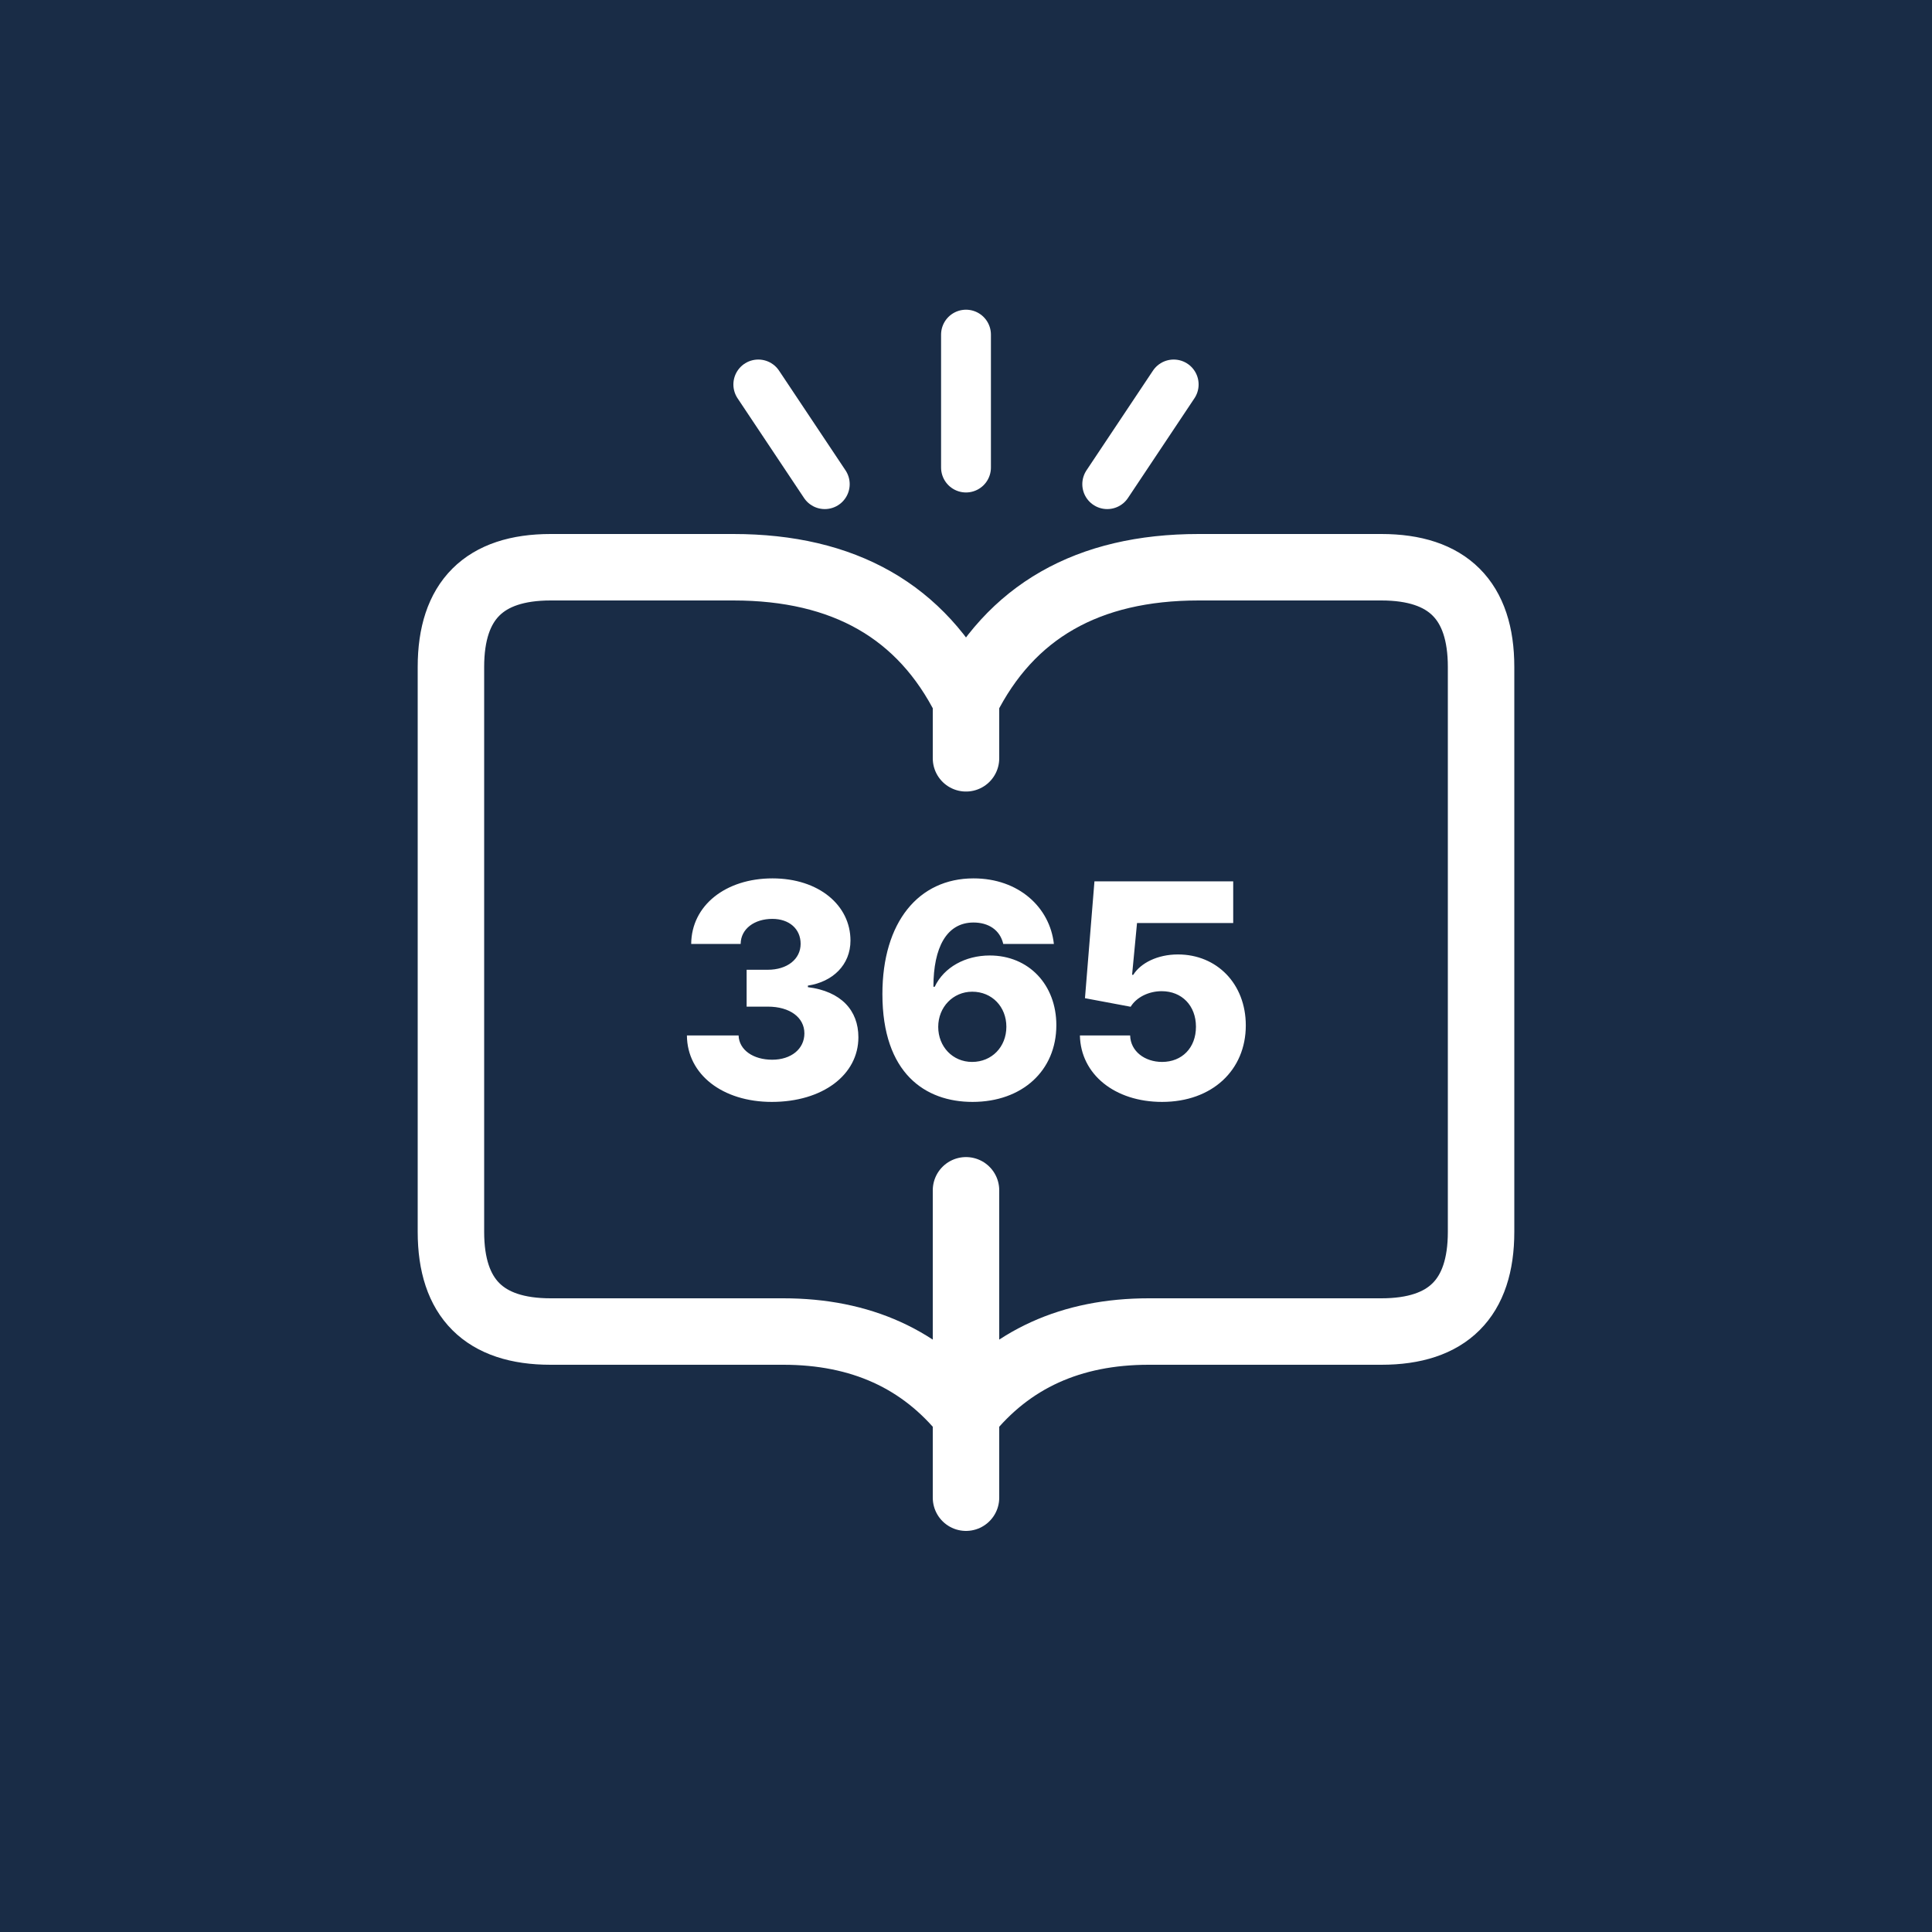
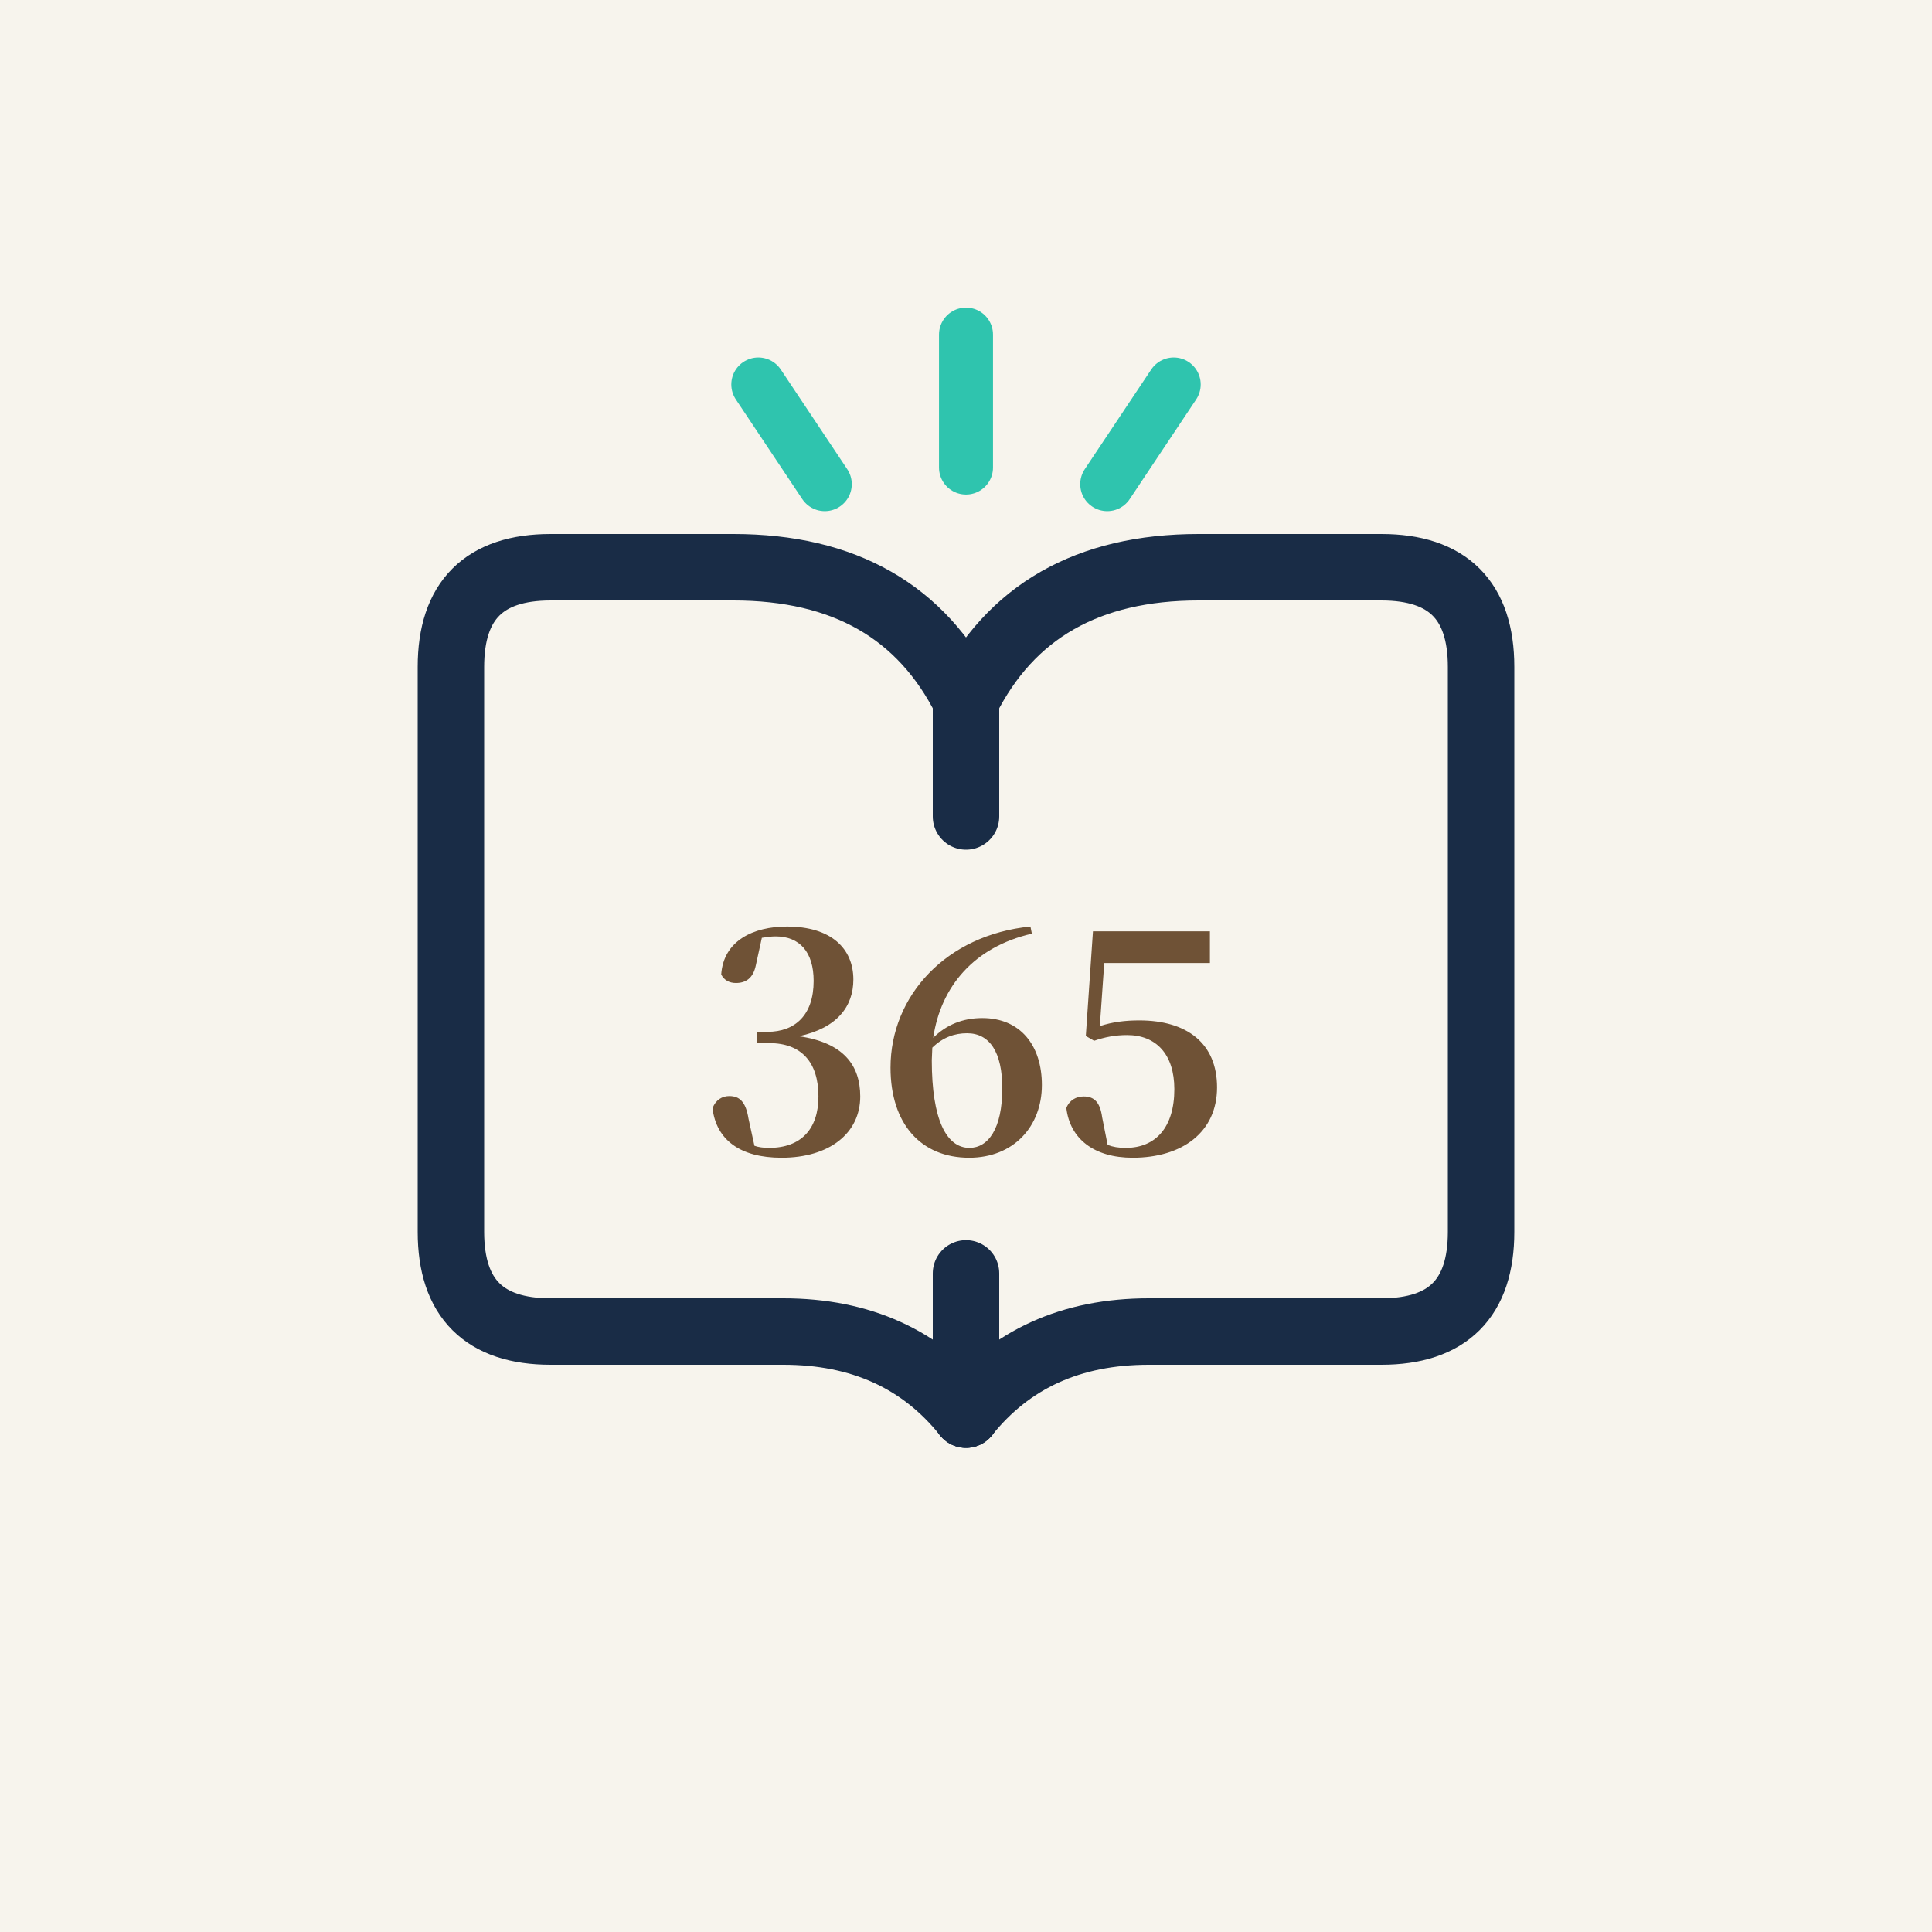
<svg xmlns="http://www.w3.org/2000/svg" viewBox="0 0 200 200">
-   <rect width="200" height="200" fill="#192c46" />
+   <rect width="200" height="200" fill="#f7f4ed" />
  <g transform="translate(14.0 17.44) scale(0.86)">
-     <g fill="none" stroke="#ffffff" stroke-width="8" stroke-linecap="round" stroke-linejoin="round">
+     <g fill="none" stroke="#192c46" stroke-width="8" stroke-linecap="round" stroke-linejoin="round">
      <path d="M100 64 Q92 48 72 48 H50 Q38 48 38 60 V128 Q38 140 50 140 H78 Q92 140 100 150" />
      <path d="M100 64 Q108 48 128 48 H150 Q162 48 162 60 V128 Q162 140 150 140 H122 Q108 140 100 150" />
-       <path d="M100 64 V71" />
-       <path d="M100 123 V150 L100 160" />
+       <path d="M100 64 V78" />
+       <path d="M100 133 V150" />
    </g>
-     <g stroke="#ffffff" stroke-width="6" stroke-linecap="round">
+     <g stroke="#2fc4ae" stroke-width="6.5" stroke-linecap="round">
      <line x1="100" y1="36" x2="100" y2="20" />
      <line x1="83" y1="38" x2="75" y2="26" />
      <line x1="117" y1="38" x2="125" y2="26" />
    </g>
-     <text x="100" y="112" text-anchor="middle" font-size="36" font-weight="800" fill="#ffffff" font-family="Inter">365</text>
+     <text x="100" y="118.5" text-anchor="middle" font-size="36" font-weight="700" fill="#6f5236" font-family="Noto Serif CJK KR">365</text>
  </g>
</svg>
